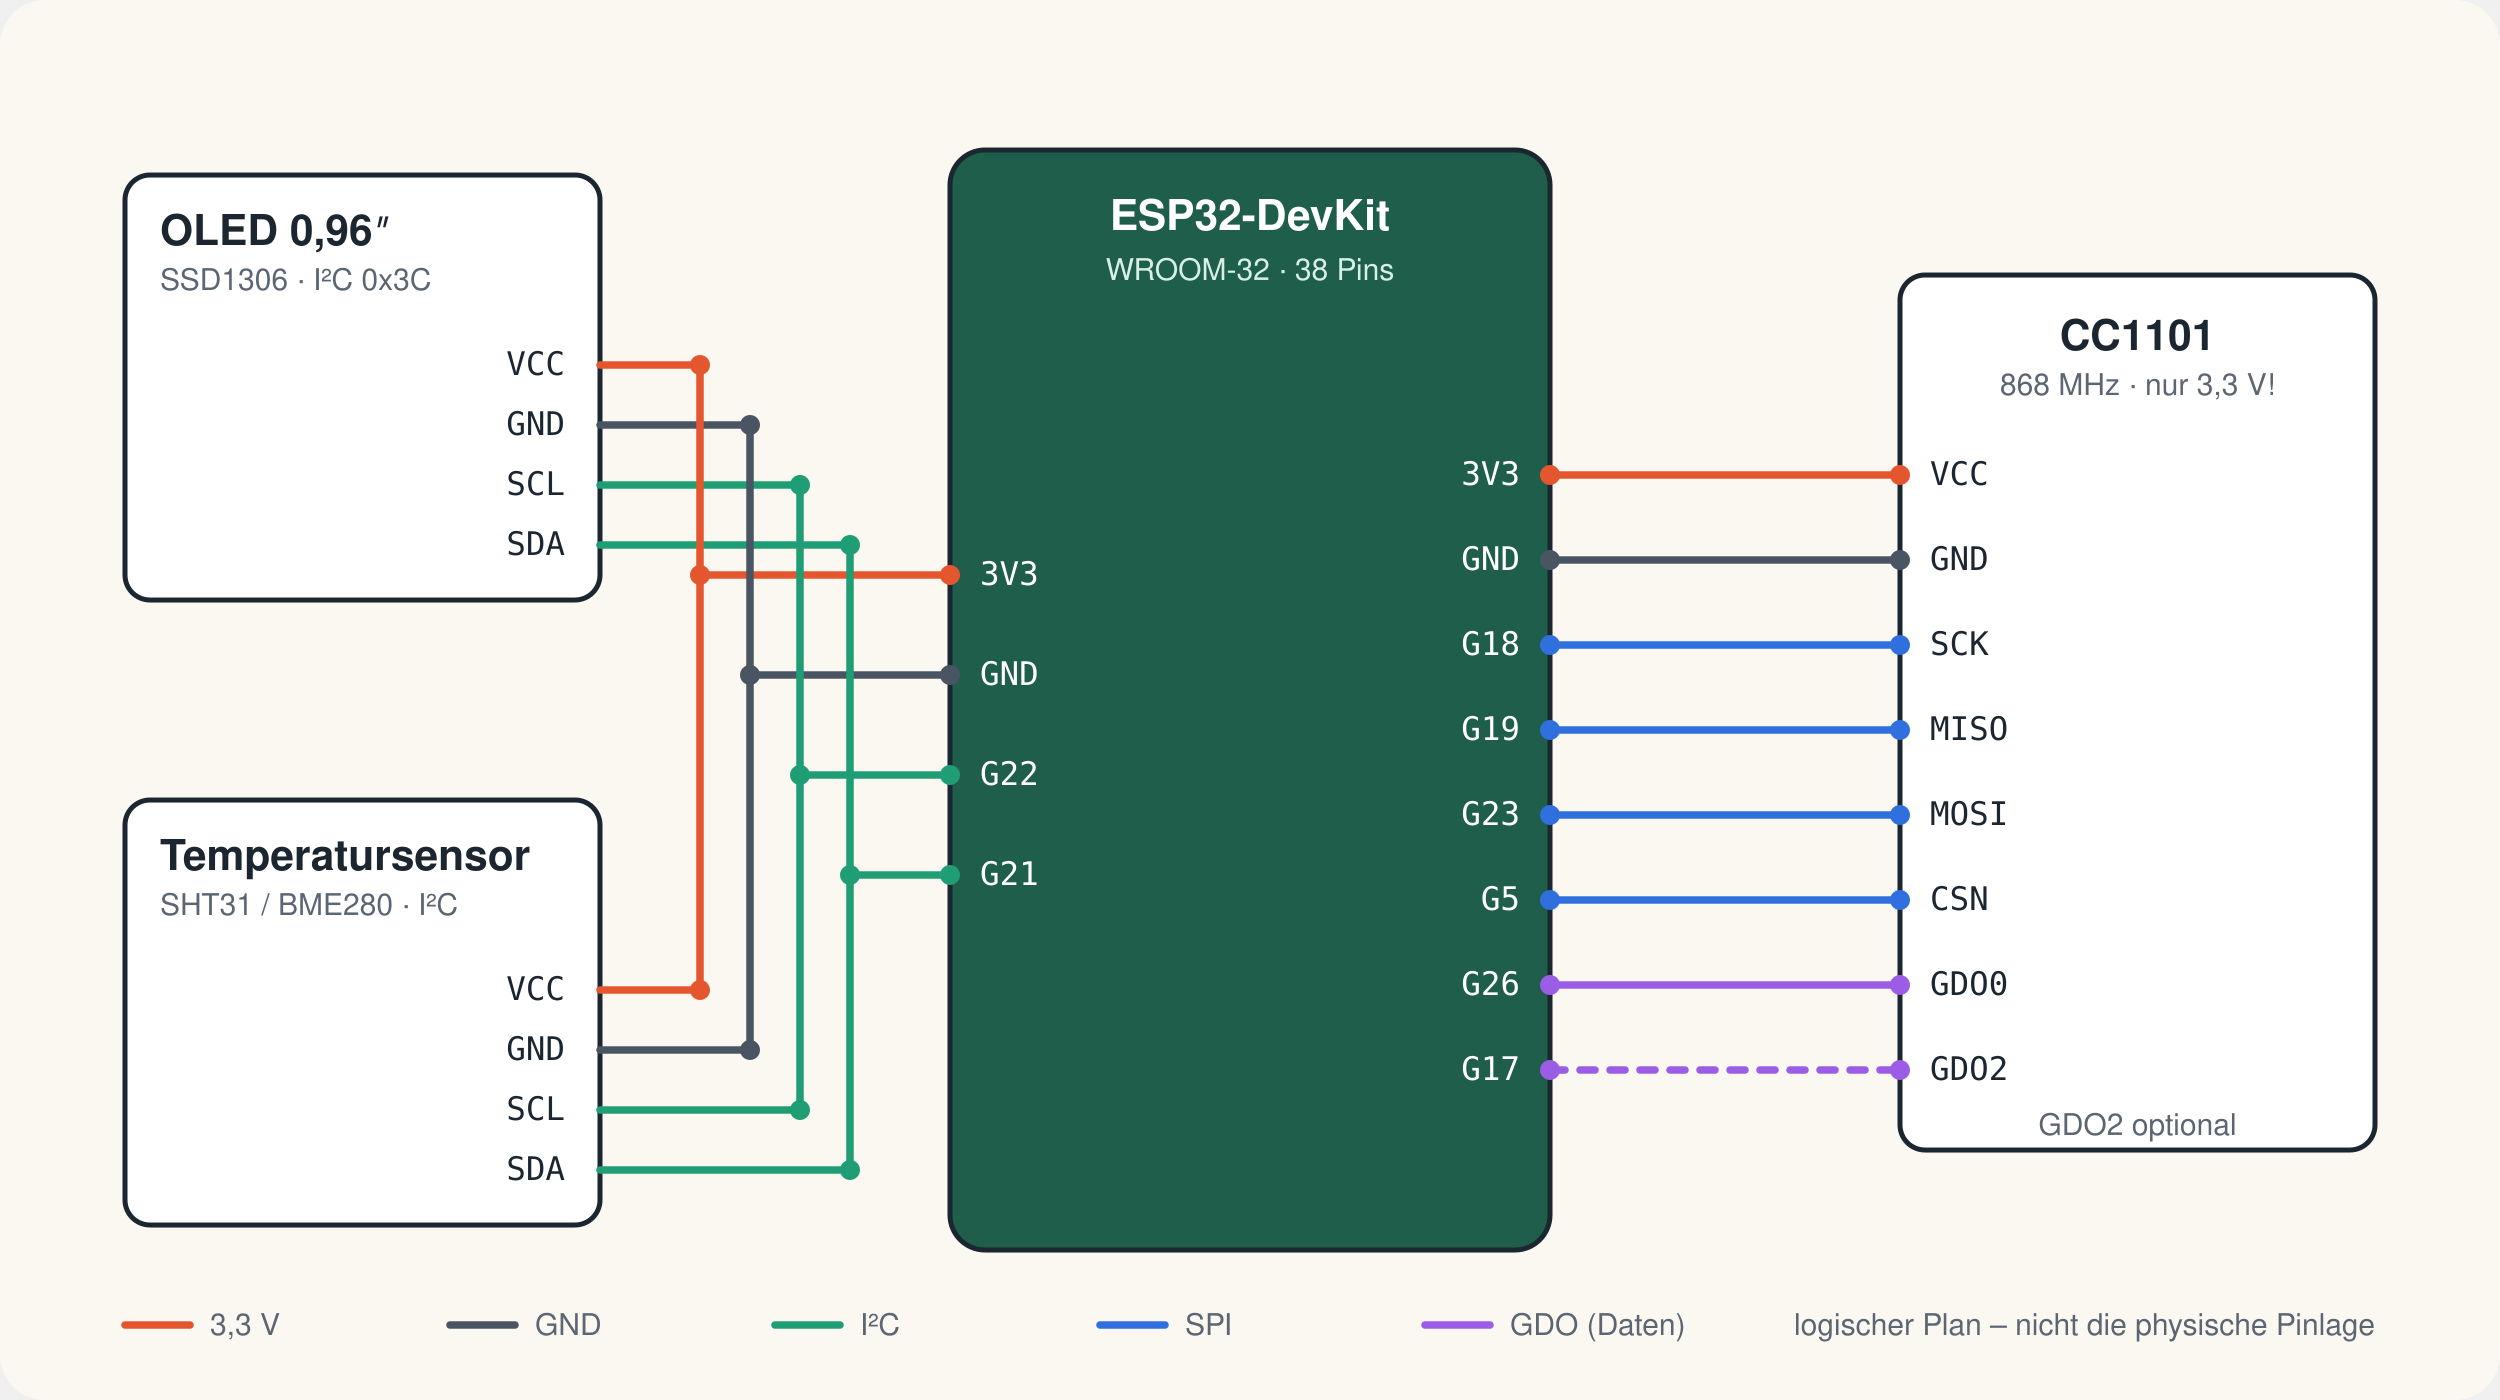
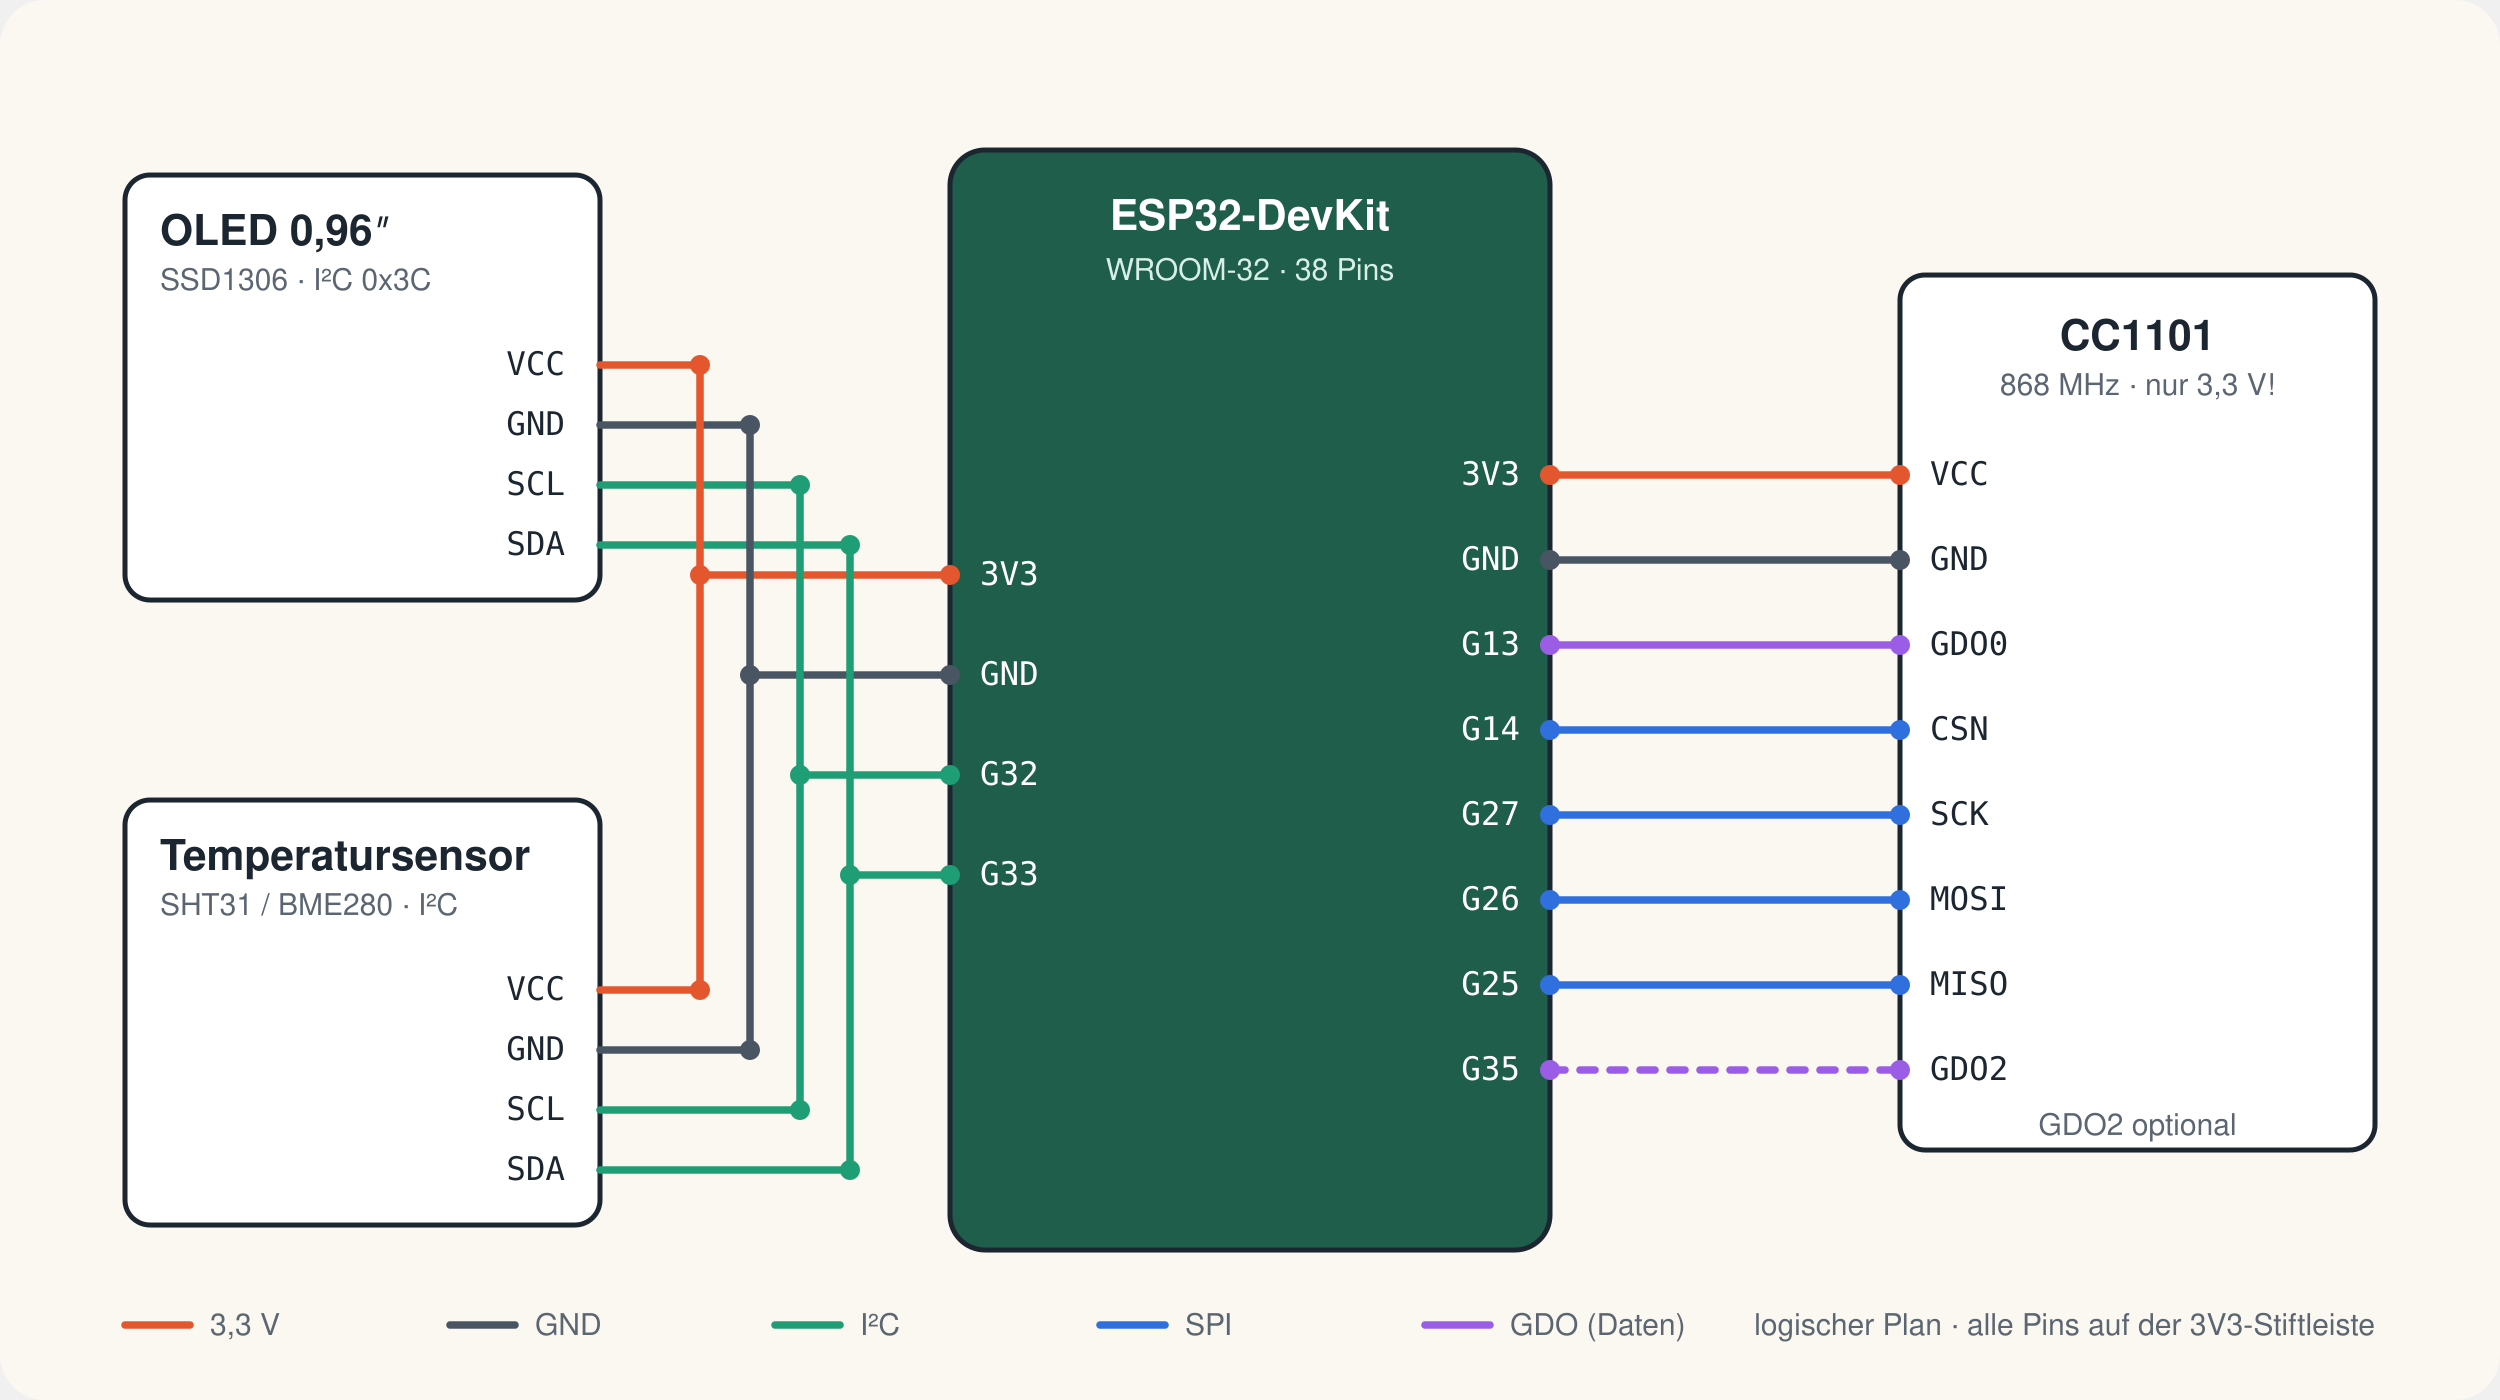
<svg xmlns="http://www.w3.org/2000/svg" width="1000" height="560" viewBox="0 0 1000 560" role="img" aria-label="Schaltplan ESP32, CC1101, OLED, Temperatursensor">
  <style>
  text { font-family: ui-sans-serif,-apple-system,'Segoe UI',Helvetica,Arial,sans-serif; fill:#1C2630; }
  .t { font-size:17px; font-weight:700; }
  .p { font-size:13px; font-family: ui-monospace,Menlo,monospace; }
  .m { font-size:12px; fill:#5B6672; }
  .box { fill:#FFFFFF; stroke:#1C2630; stroke-width:2; }
  .w { fill:none; stroke-width:3; stroke-linecap:round; stroke-linejoin:round; }
</style>
  <rect width="1000" height="560" rx="18" fill="#FBF7F1" />
  <rect x="380" y="60" width="240" height="440" rx="14" fill="#1F5E4B" stroke="#1C2630" stroke-width="2" />
  <text x="500" y="92" text-anchor="middle" class="t" style="fill:#fff">ESP32-DevKit</text>
  <text x="500" y="112" text-anchor="middle" class="m" style="fill:#d7efe6">WROOM-32 · 38 Pins</text>
  <rect class="box" x="760" y="110" width="190" height="350" rx="10" />
  <text x="855" y="140" text-anchor="middle" class="t">CC1101</text>
  <text x="855" y="158" text-anchor="middle" class="m">868 MHz · nur 3,3 V!</text>
  <path class="w" stroke="#E4572E" d="M620 190 H760" />
  <circle cx="620" cy="190" r="4" fill="#E4572E" />
  <circle cx="760" cy="190" r="4" fill="#E4572E" />
  <text x="608" y="194" text-anchor="end" class="p" style="fill:#fff">3V3</text>
  <text x="772" y="194" class="p">VCC</text>
  <path class="w" stroke="#4A5563" d="M620 224 H760" />
  <circle cx="620" cy="224" r="4" fill="#4A5563" />
  <circle cx="760" cy="224" r="4" fill="#4A5563" />
  <text x="608" y="228" text-anchor="end" class="p" style="fill:#fff">GND</text>
  <text x="772" y="228" class="p">GND</text>
-   <path class="w" stroke="#2F6FDE" d="M620 258 H760" />
-   <circle cx="620" cy="258" r="4" fill="#2F6FDE" />
-   <circle cx="760" cy="258" r="4" fill="#2F6FDE" />
-   <text x="608" y="262" text-anchor="end" class="p" style="fill:#fff">G18</text>
-   <text x="772" y="262" class="p">SCK</text>
+   <path class="w" stroke="#9B5DE5" d="M620 258 H760" />
+   <circle cx="620" cy="258" r="4" fill="#9B5DE5" />
+   <circle cx="760" cy="258" r="4" fill="#9B5DE5" />
+   <text x="608" y="262" text-anchor="end" class="p" style="fill:#fff">G13</text>
+   <text x="772" y="262" class="p">GDO0</text>
  <path class="w" stroke="#2F6FDE" d="M620 292 H760" />
  <circle cx="620" cy="292" r="4" fill="#2F6FDE" />
  <circle cx="760" cy="292" r="4" fill="#2F6FDE" />
-   <text x="608" y="296" text-anchor="end" class="p" style="fill:#fff">G19</text>
-   <text x="772" y="296" class="p">MISO</text>
+   <text x="608" y="296" text-anchor="end" class="p" style="fill:#fff">G14</text>
+   <text x="772" y="296" class="p">CSN</text>
  <path class="w" stroke="#2F6FDE" d="M620 326 H760" />
  <circle cx="620" cy="326" r="4" fill="#2F6FDE" />
  <circle cx="760" cy="326" r="4" fill="#2F6FDE" />
-   <text x="608" y="330" text-anchor="end" class="p" style="fill:#fff">G23</text>
-   <text x="772" y="330" class="p">MOSI</text>
+   <text x="608" y="330" text-anchor="end" class="p" style="fill:#fff">G27</text>
+   <text x="772" y="330" class="p">SCK</text>
  <path class="w" stroke="#2F6FDE" d="M620 360 H760" />
  <circle cx="620" cy="360" r="4" fill="#2F6FDE" />
  <circle cx="760" cy="360" r="4" fill="#2F6FDE" />
-   <text x="608" y="364" text-anchor="end" class="p" style="fill:#fff">G5</text>
-   <text x="772" y="364" class="p">CSN</text>
-   <path class="w" stroke="#9B5DE5" d="M620 394 H760" />
-   <circle cx="620" cy="394" r="4" fill="#9B5DE5" />
-   <circle cx="760" cy="394" r="4" fill="#9B5DE5" />
-   <text x="608" y="398" text-anchor="end" class="p" style="fill:#fff">G26</text>
-   <text x="772" y="398" class="p">GDO0</text>
+   <text x="608" y="364" text-anchor="end" class="p" style="fill:#fff">G26</text>
+   <text x="772" y="364" class="p">MOSI</text>
+   <path class="w" stroke="#2F6FDE" d="M620 394 H760" />
+   <circle cx="620" cy="394" r="4" fill="#2F6FDE" />
+   <circle cx="760" cy="394" r="4" fill="#2F6FDE" />
+   <text x="608" y="398" text-anchor="end" class="p" style="fill:#fff">G25</text>
+   <text x="772" y="398" class="p">MISO</text>
  <path class="w" stroke="#9B5DE5" d="M620 428 H760" stroke-dasharray="6 6" />
  <circle cx="620" cy="428" r="4" fill="#9B5DE5" />
  <circle cx="760" cy="428" r="4" fill="#9B5DE5" />
-   <text x="608" y="432" text-anchor="end" class="p" style="fill:#fff">G17</text>
+   <text x="608" y="432" text-anchor="end" class="p" style="fill:#fff">G35</text>
  <text x="772" y="432" class="p">GDO2</text>
  <text x="855" y="454" text-anchor="middle" class="m">GDO2 optional</text>
  <text x="392" y="234" class="p" style="fill:#fff">3V3</text>
  <text x="392" y="274" class="p" style="fill:#fff">GND</text>
-   <text x="392" y="314" class="p" style="fill:#fff">G22</text>
-   <text x="392" y="354" class="p" style="fill:#fff">G21</text>
+   <text x="392" y="314" class="p" style="fill:#fff">G32</text>
+   <text x="392" y="354" class="p" style="fill:#fff">G33</text>
  <rect class="box" x="50" y="70" width="190" height="170" rx="10" />
  <text x="64" y="98" class="t">OLED 0,96″</text>
  <text x="64" y="116" class="m">SSD1306 · I²C 0x3C</text>
  <text x="226" y="150" text-anchor="end" class="p">VCC</text>
  <path class="w" stroke="#E4572E" d="M240 146 H280" />
  <circle cx="280" cy="146" r="4" fill="#E4572E" />
  <text x="226" y="174" text-anchor="end" class="p">GND</text>
  <path class="w" stroke="#4A5563" d="M240 170 H300" />
  <circle cx="300" cy="170" r="4" fill="#4A5563" />
  <text x="226" y="198" text-anchor="end" class="p">SCL</text>
  <path class="w" stroke="#1F9D74" d="M240 194 H320" />
  <circle cx="320" cy="194" r="4" fill="#1F9D74" />
  <text x="226" y="222" text-anchor="end" class="p">SDA</text>
  <path class="w" stroke="#1F9D74" d="M240 218 H340" />
  <circle cx="340" cy="218" r="4" fill="#1F9D74" />
  <rect class="box" x="50" y="320" width="190" height="170" rx="10" />
  <text x="64" y="348" class="t">Temperatursensor</text>
  <text x="64" y="366" class="m">SHT31 / BME280 · I²C</text>
  <text x="226" y="400" text-anchor="end" class="p">VCC</text>
  <path class="w" stroke="#E4572E" d="M240 396 H280" />
  <circle cx="280" cy="396" r="4" fill="#E4572E" />
  <text x="226" y="424" text-anchor="end" class="p">GND</text>
  <path class="w" stroke="#4A5563" d="M240 420 H300" />
  <circle cx="300" cy="420" r="4" fill="#4A5563" />
  <text x="226" y="448" text-anchor="end" class="p">SCL</text>
  <path class="w" stroke="#1F9D74" d="M240 444 H320" />
  <circle cx="320" cy="444" r="4" fill="#1F9D74" />
  <text x="226" y="472" text-anchor="end" class="p">SDA</text>
  <path class="w" stroke="#1F9D74" d="M240 468 H340" />
  <circle cx="340" cy="468" r="4" fill="#1F9D74" />
  <path class="w" stroke="#E4572E" d="M280 146 V396" />
  <path class="w" stroke="#E4572E" d="M280 230 H380" />
  <circle cx="280" cy="230" r="4" fill="#E4572E" />
  <circle cx="380" cy="230" r="4" fill="#E4572E" />
  <path class="w" stroke="#4A5563" d="M300 170 V420" />
  <path class="w" stroke="#4A5563" d="M300 270 H380" />
  <circle cx="300" cy="270" r="4" fill="#4A5563" />
  <circle cx="380" cy="270" r="4" fill="#4A5563" />
  <path class="w" stroke="#1F9D74" d="M320 194 V444" />
  <path class="w" stroke="#1F9D74" d="M320 310 H380" />
  <circle cx="320" cy="310" r="4" fill="#1F9D74" />
  <circle cx="380" cy="310" r="4" fill="#1F9D74" />
  <path class="w" stroke="#1F9D74" d="M340 218 V468" />
  <path class="w" stroke="#1F9D74" d="M340 350 H380" />
  <circle cx="340" cy="350" r="4" fill="#1F9D74" />
  <circle cx="380" cy="350" r="4" fill="#1F9D74" />
  <path class="w" stroke="#E4572E" d="M50 530 h26" />
  <text x="84" y="534" class="m">3,3 V</text>
  <path class="w" stroke="#4A5563" d="M180 530 h26" />
  <text x="214" y="534" class="m">GND</text>
  <path class="w" stroke="#1F9D74" d="M310 530 h26" />
  <text x="344" y="534" class="m">I²C</text>
  <path class="w" stroke="#2F6FDE" d="M440 530 h26" />
  <text x="474" y="534" class="m">SPI</text>
  <path class="w" stroke="#9B5DE5" d="M570 530 h26" />
  <text x="604" y="534" class="m">GDO (Daten)</text>
-   <text x="950" y="534" text-anchor="end" class="m">logischer Plan – nicht die physische Pinlage</text>
+   <text x="950" y="534" text-anchor="end" class="m">logischer Plan · alle Pins auf der 3V3-Stiftleiste</text>
</svg>
